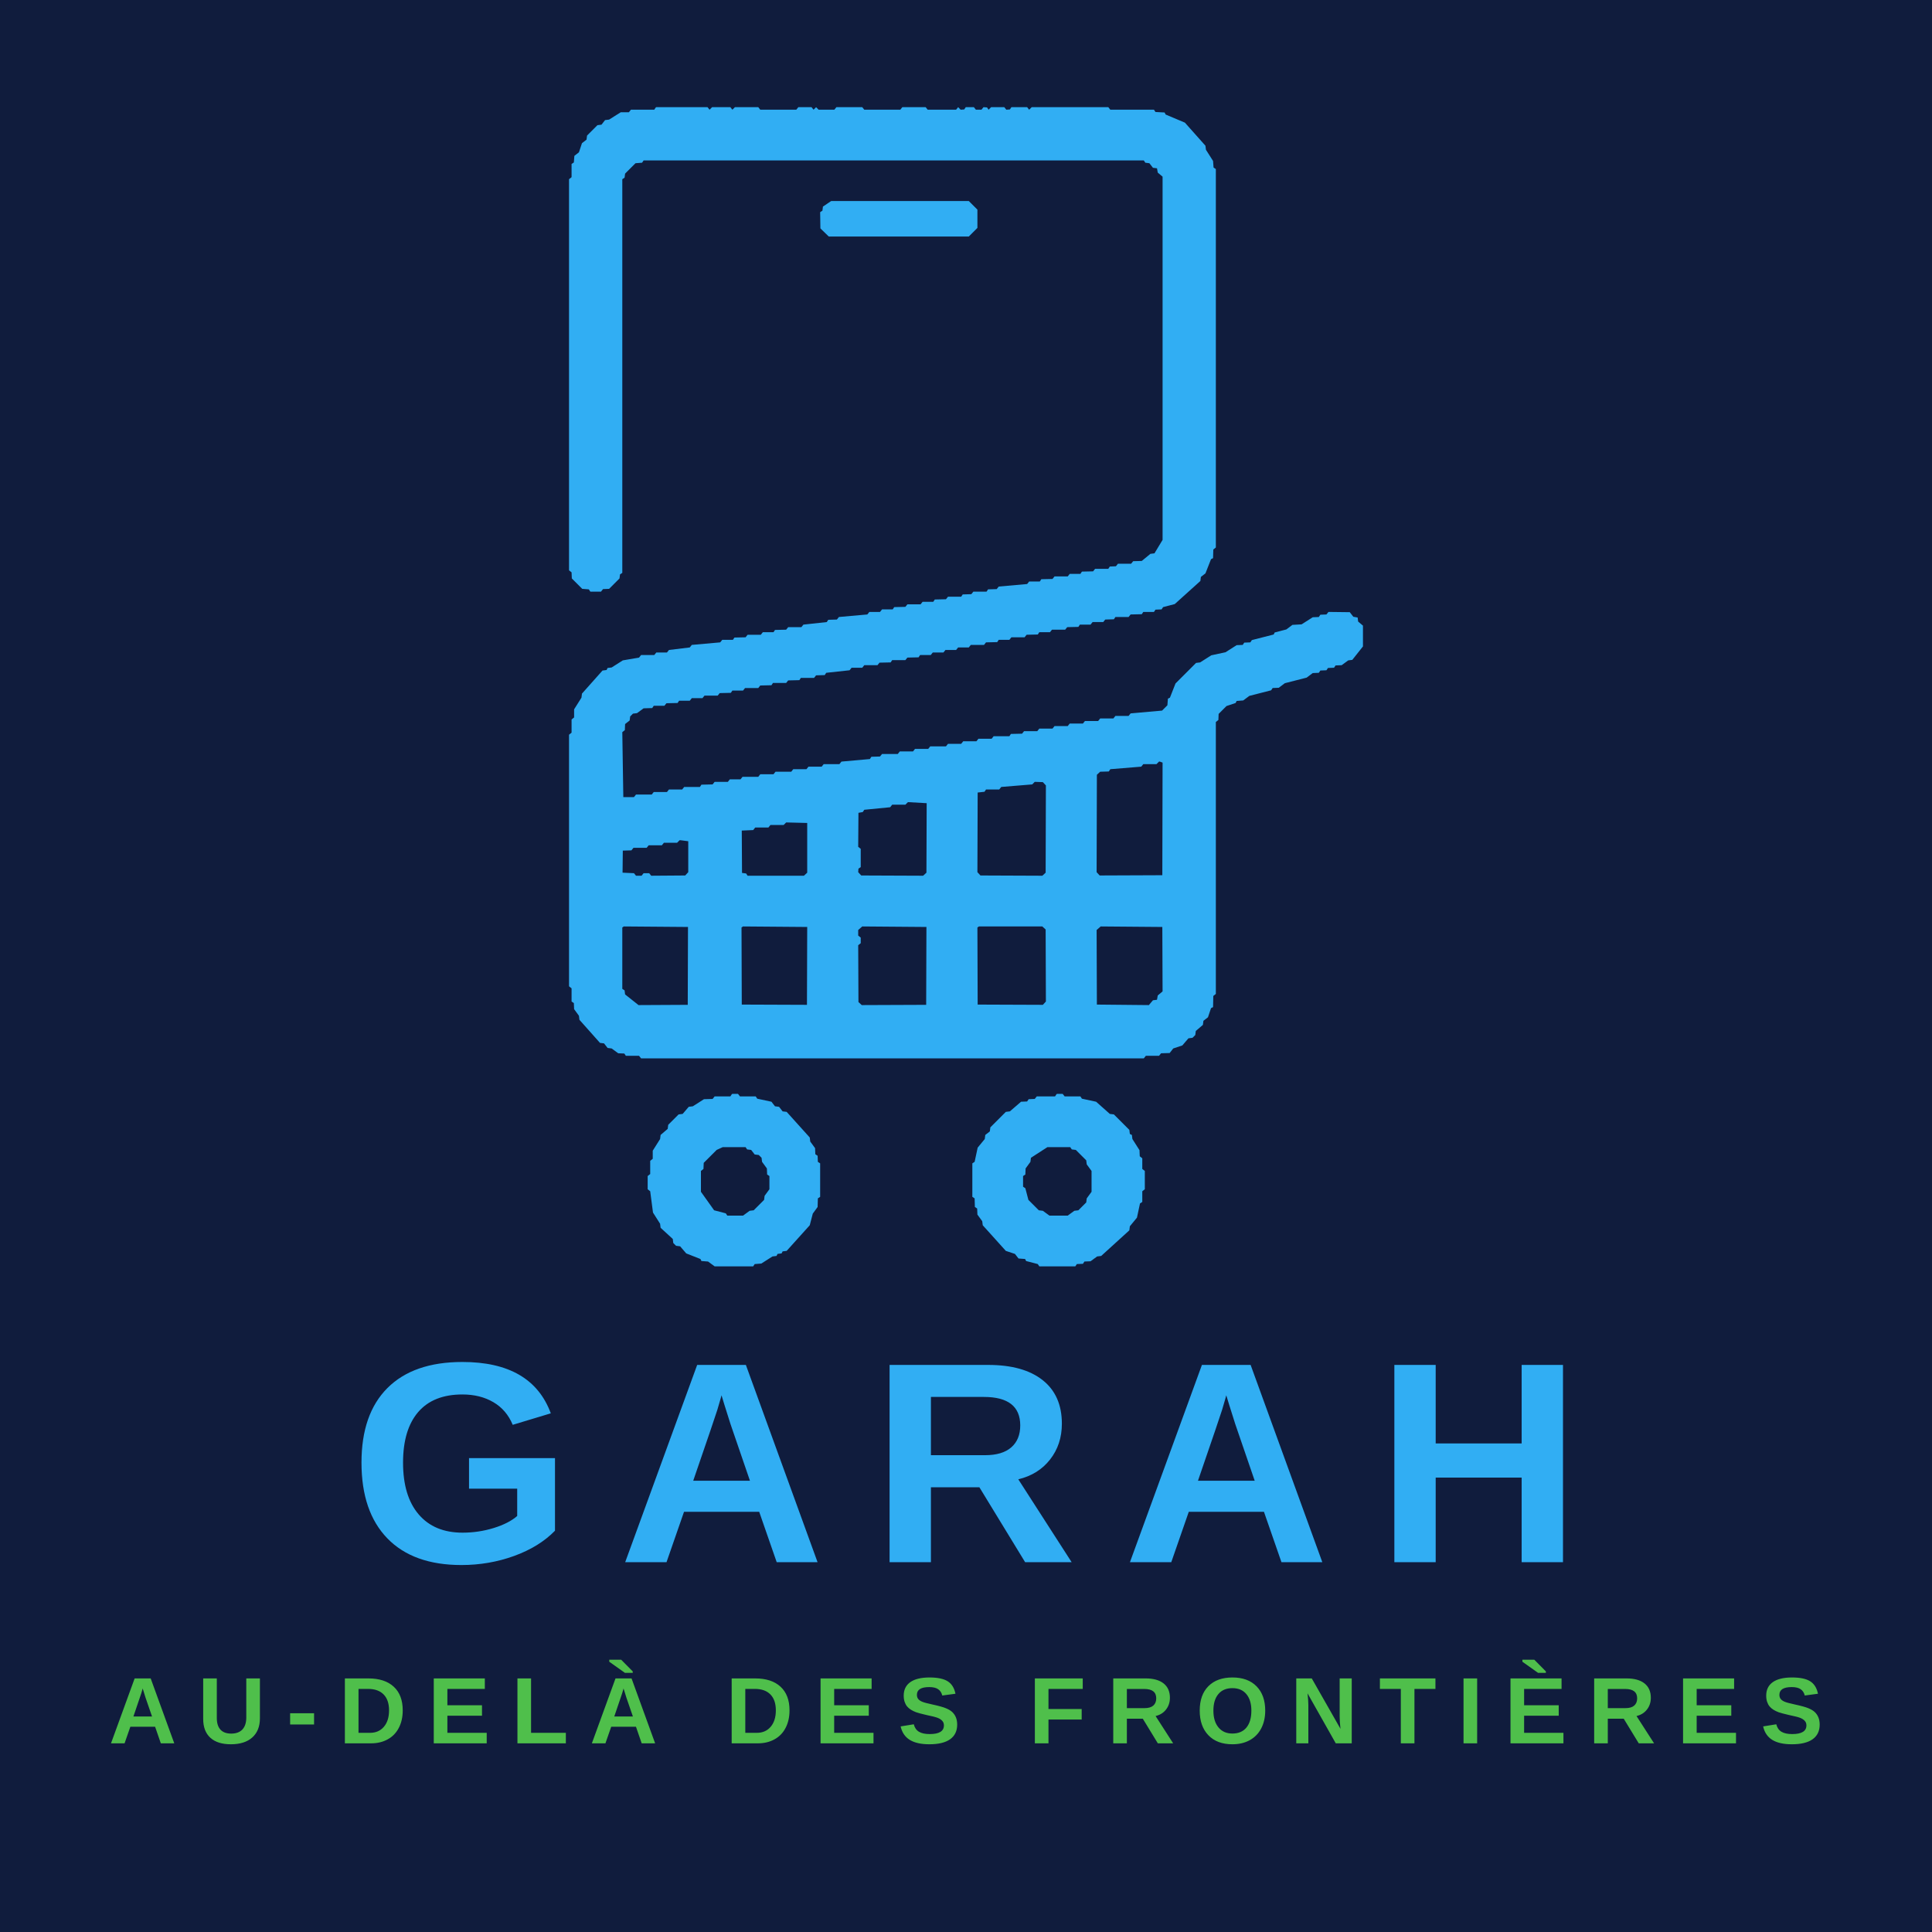
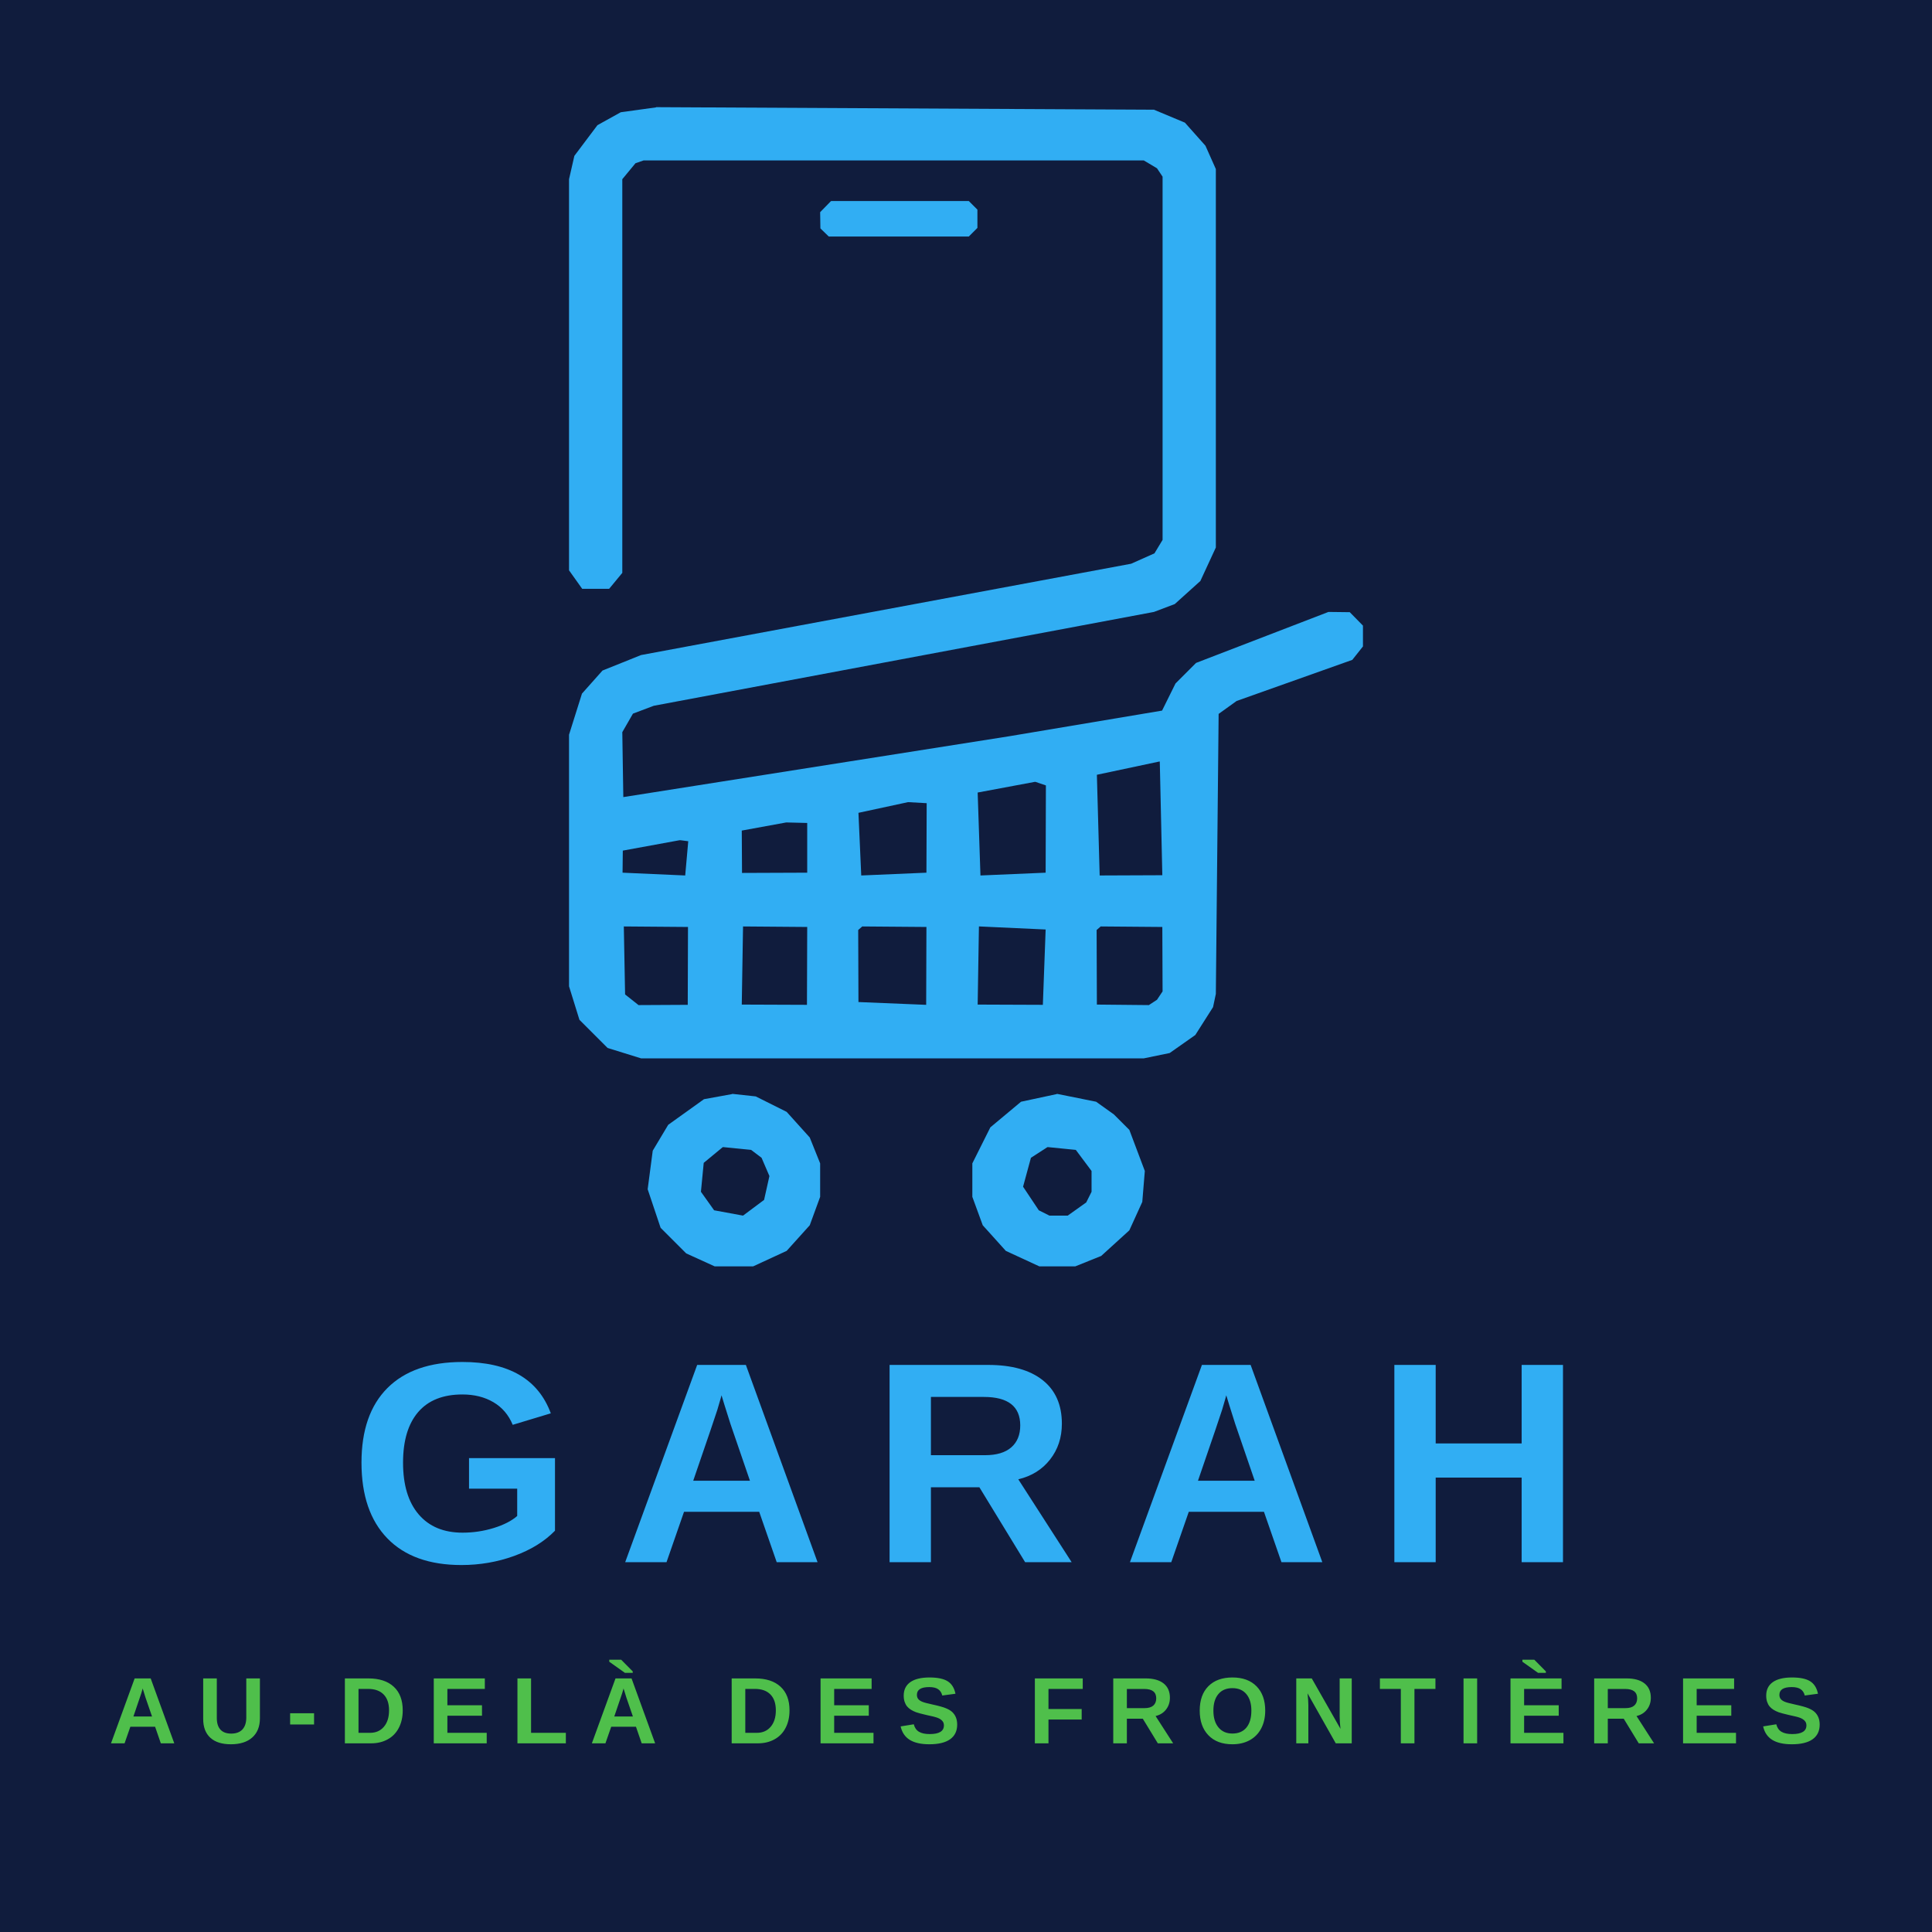
<svg xmlns="http://www.w3.org/2000/svg" viewBox="0 0 512 512" width="512" height="512" role="img" aria-label="GARAH">
  <rect width="512" height="512" fill="#101C3D" />
  <g transform="translate(150.8 28.4) scale(0.6722)">
-     <path fill="#31AEF3" fill-rule="evenodd" d="M34.4 0.0L54.6 0.0L55.4 1.0L56.4 0.0L63.6 0.0L64.4 1.0L65.4 0.0L74.6 0.0L75.4 1.0L89.6 1.0L90.4 0.0L95.6 0.0L96.4 1.0L97.4 0.0L98.4 1.0L104.6 1.0L105.4 0.0L115.6 0.0L116.4 1.0L130.6 1.0L131.4 0.0L140.6 0.0L141.4 1.0L152.6 1.0L153.4 0.0L154.4 1.0L155.8 0.9L156.4 0.0L159.6 0.0L160.4 1.0L162.6 1.0L163.4 0.0L164.8 0.1L165.4 1.0L166.4 0.0L171.6 0.0L172.4 1.0L173.8 0.9L174.4 0.0L180.6 0.0L181.4 1.0L182.4 0.0L212.6 0.0L213.4 1.0L230.6 1.0L231.2 1.9L234.8 2.1L235.2 2.9L242.8 6.1L250.9 15.2L251.1 16.8L253.9 21.2L254.1 23.8L255.0 24.4L255.0 173.6L254.0 174.4L253.9 177.8L253.1 178.2L250.9 183.8L249.1 185.2L248.9 186.8L238.8 195.9L234.2 197.1L233.6 198.0L231.2 198.1L230.6 199.0L226.4 199.0L225.8 199.9L221.4 200.0L220.6 201.0L215.4 201.0L214.8 201.9L211.4 202.0L210.6 203.0L206.4 203.0L205.6 204.0L201.4 204.0L200.8 204.9L196.4 205.0L195.6 206.0L190.4 206.0L189.6 207.0L185.4 207.0L184.8 207.9L180.4 208.0L179.6 209.0L174.4 209.0L173.6 210.0L169.4 210.0L168.8 210.9L164.4 211.0L163.6 212.0L158.4 212.0L157.6 213.0L153.4 213.0L152.6 214.0L148.4 214.0L147.6 215.0L143.4 215.0L142.6 216.0L138.4 216.0L137.8 216.9L133.4 217.0L132.6 218.0L127.4 218.0L126.8 218.9L122.4 219.0L121.6 220.0L116.4 220.0L115.6 221.0L111.4 221.0L110.6 222.0L101.4 223.0L100.8 223.9L97.4 224.0L96.6 225.0L91.4 225.0L90.8 225.9L86.4 226.0L85.6 227.0L80.4 227.0L79.8 227.9L75.4 228.0L74.6 229.0L69.4 229.0L68.6 230.0L64.4 230.0L63.8 230.9L59.4 231.0L58.6 232.0L53.4 232.0L52.6 233.0L48.4 233.0L47.6 234.0L43.4 234.0L42.8 234.9L38.4 235.0L37.6 236.0L33.4 236.0L32.8 236.9L29.4 237.0L26.8 238.9L25.2 239.1L24.1 240.2L23.9 241.8L22.1 243.2L22.0 245.6L21.0 246.4L21.4 272.0L25.6 272.0L26.4 271.0L32.6 271.0L33.4 270.0L38.6 270.0L39.4 269.0L44.6 269.0L45.4 268.0L51.6 268.0L52.2 267.1L56.6 267.0L57.4 266.0L62.6 266.0L63.4 265.0L67.6 265.0L68.4 264.0L74.6 264.0L75.4 263.0L80.6 263.0L81.4 262.0L87.6 262.0L88.4 261.0L93.6 261.0L94.4 260.0L99.6 260.0L100.4 259.0L106.6 259.0L107.4 258.0L118.6 257.0L119.2 256.1L122.6 256.0L123.4 255.0L129.6 255.0L130.4 254.0L135.6 254.0L136.4 253.0L141.6 253.0L142.4 252.0L148.6 252.0L149.4 251.0L154.6 251.0L155.4 250.0L160.6 250.0L161.4 249.0L166.6 249.0L167.4 248.0L173.6 248.0L174.2 247.1L178.6 247.0L179.4 246.0L184.6 246.0L185.4 245.0L190.6 245.0L191.4 244.0L196.6 244.0L197.4 243.0L202.6 243.0L203.4 242.0L208.6 242.0L209.4 241.0L214.6 241.0L215.4 240.0L220.6 240.0L221.4 239.0L233.8 237.9L235.9 235.8L236.1 233.2L236.9 232.8L239.1 227.2L247.2 219.1L248.8 218.9L253.2 216.1L258.8 214.9L263.2 212.1L265.6 212.0L266.2 211.1L268.6 211.0L269.2 210.1L277.8 207.9L278.2 207.1L282.8 205.9L285.2 204.1L288.8 203.9L293.2 201.1L295.6 201.0L296.2 200.1L298.6 200.0L299.4 199.0L307.8 199.1L309.2 200.9L310.9 201.2L311.1 202.8L313.0 204.4L313.0 212.6L308.8 217.9L307.2 218.1L304.6 220.0L302.2 220.1L301.6 221.0L299.2 221.1L298.6 222.0L296.2 222.1L295.6 223.0L293.2 223.1L290.8 224.9L282.2 227.1L279.8 228.9L277.4 229.0L276.8 229.9L268.2 232.1L265.8 233.9L263.2 234.1L262.8 234.9L259.2 236.1L256.1 239.2L256.0 241.6L255.0 242.4L255.0 349.6L254.0 350.4L253.9 354.8L253.1 355.2L251.9 358.8L250.1 360.2L249.9 361.8L247.1 364.2L246.9 365.8L245.8 366.9L244.2 367.1L241.8 369.9L238.2 371.1L236.8 372.9L233.4 373.0L232.6 374.0L227.4 374.0L226.6 375.0L28.4 375.0L27.6 374.0L22.4 374.0L21.8 373.1L19.4 373.0L16.8 371.1L15.2 370.9L13.8 369.1L12.2 368.9L4.1 359.8L3.9 358.2L2.0 355.6L1.9 353.2L1.0 352.6L1.0 347.4L0.0 346.6L0.0 247.4L1.0 246.6L1.0 241.4L2.0 240.6L2.0 237.4L4.9 232.8L5.1 231.2L13.2 222.1L14.8 221.9L15.2 221.1L16.8 220.9L21.2 218.1L27.6 217.0L28.4 216.0L33.6 216.0L34.4 215.0L38.6 215.0L39.4 214.0L47.6 213.0L48.4 212.0L59.6 211.0L60.4 210.0L64.6 210.0L65.2 209.1L69.6 209.0L70.4 208.0L75.6 208.0L76.4 207.0L80.6 207.0L81.2 206.1L85.6 206.0L86.4 205.0L91.6 205.0L92.4 204.0L101.6 203.0L102.2 202.1L105.6 202.0L106.4 201.0L117.6 200.0L118.4 199.0L122.6 199.0L123.4 198.0L127.6 198.0L128.2 197.1L132.6 197.0L133.4 196.0L138.6 196.0L139.4 195.0L143.6 195.0L144.2 194.1L148.6 194.0L149.4 193.0L154.6 193.0L155.2 192.1L158.6 192.0L159.4 191.0L164.6 191.0L165.2 190.1L168.6 190.0L169.4 189.0L180.6 188.0L181.4 187.0L185.6 187.0L186.2 186.1L190.6 186.0L191.4 185.0L196.6 185.0L197.4 184.0L201.6 184.0L202.2 183.1L206.6 183.0L207.4 182.0L212.6 182.0L213.2 181.1L215.6 181.0L216.4 180.0L221.6 180.0L222.4 179.0L225.8 178.9L229.2 176.1L230.8 175.9L234.0 170.6L234.0 27.4L232.1 25.8L231.8 24.1L230.2 23.9L228.8 22.1L227.2 21.9L226.6 21.0L29.4 21.0L28.8 21.9L26.2 22.1L22.1 26.2L21.9 27.8L21.0 28.4L21.0 183.6L20.1 184.2L19.9 185.8L15.8 189.9L13.4 190.0L12.6 191.0L8.4 191.0L7.8 190.1L5.2 189.9L1.1 185.8L1.0 183.4L0.0 182.6L0.0 28.4L1.0 27.6L1.0 22.4L1.9 21.8L2.1 19.2L3.9 17.8L5.1 14.2L6.9 12.8L7.1 11.2L11.2 7.1L12.8 6.9L14.2 5.1L15.8 4.9L20.4 2.0L23.6 2.0L24.4 1.0L33.6 1.0L34.2 0.1ZM103.4 37.0L157.6 37.0L161.0 40.4L161.0 47.6L157.6 51.0L102.4 51.0L99.1 47.8L99.0 41.4L99.9 40.8L100.1 39.2L103.2 37.1ZM232.6 258.0L231.6 259.0L226.4 259.0L225.6 260.0L213.4 261.0L212.8 261.9L209.4 262.0L208.1 263.2L208.0 301.6L209.2 302.9L233.9 302.8L234.0 258.4L232.9 258.0ZM183.6 266.0L182.6 267.0L170.4 268.0L169.6 269.0L164.4 269.0L163.8 269.9L161.1 270.2L161.0 301.6L162.2 302.9L186.6 303.0L187.9 301.8L188.0 267.4L186.8 266.1L183.9 266.0ZM133.6 274.0L132.6 275.0L127.4 275.0L126.6 276.0L116.4 277.0L115.8 277.9L114.1 278.2L114.0 291.6L115.0 292.4L115.0 299.6L114.1 300.2L114.0 301.6L115.2 302.9L139.6 303.0L140.9 301.8L141.0 274.4L133.9 274.0ZM85.6 282.0L84.6 283.0L79.4 283.0L78.6 284.0L73.4 284.0L72.6 285.0L68.1 285.2L68.2 301.9L69.8 302.1L70.4 303.0L92.6 303.0L93.9 301.8L93.9 282.2L85.9 282.0ZM43.6 289.0L42.6 290.0L37.4 290.0L36.6 291.0L31.4 291.0L30.6 292.0L25.4 292.0L24.6 293.0L21.2 293.1L21.1 301.8L25.6 302.0L26.4 303.0L28.6 303.0L29.4 302.0L31.6 302.0L32.4 303.0L45.8 302.9L47.0 301.6L47.0 289.4L43.9 289.0ZM21.6 323.0L21.0 323.4L21.0 347.6L21.9 348.2L22.1 349.8L27.4 354.0L46.8 353.9L46.9 323.2L21.9 323.0ZM68.6 323.0L68.0 323.4L68.1 353.8L93.8 353.9L93.9 323.2L68.9 323.0ZM115.6 323.0L114.0 324.4L114.0 326.6L115.0 327.4L115.0 329.6L114.0 330.4L114.1 352.8L115.4 354.0L140.8 353.9L140.9 323.2L115.9 323.0ZM161.6 323.0L161.0 323.4L161.1 353.8L186.8 353.9L188.0 352.6L187.9 324.2L186.6 323.0L161.9 323.0ZM209.6 323.0L208.0 324.4L208.1 353.8L228.6 354.0L230.2 352.1L231.8 351.9L232.1 350.2L234.0 348.6L233.9 323.2L209.9 323.0ZM64.4 389.0L66.6 389.0L67.4 390.0L73.6 390.0L74.2 390.9L79.8 392.1L81.2 393.9L82.8 394.1L84.2 395.9L85.8 396.1L94.9 406.2L95.1 407.8L97.0 410.4L97.1 412.8L98.0 413.4L98.1 415.8L99.0 416.4L99.0 429.6L98.1 430.2L98.0 433.6L96.1 436.2L94.9 440.8L85.8 450.9L84.2 451.1L83.8 451.9L82.2 452.1L81.8 452.9L80.2 453.1L75.8 455.9L73.2 456.1L72.6 457.0L57.4 457.0L54.8 455.1L52.2 454.9L51.8 454.1L46.2 451.9L43.8 449.1L42.2 448.9L41.1 447.8L40.9 446.2L36.1 441.8L35.9 440.2L33.1 435.8L32.0 427.4L31.0 426.6L31.0 421.4L32.0 420.6L32.0 415.4L33.0 414.6L33.0 411.4L35.9 406.8L36.1 405.2L38.9 402.8L39.1 401.2L43.2 397.1L44.8 396.9L47.2 394.1L48.8 393.9L53.2 391.1L56.6 391.0L57.4 390.0L63.6 390.0L64.2 389.1ZM192.4 389.0L194.6 389.0L195.4 390.0L201.6 390.0L202.2 390.9L207.8 392.1L213.2 396.9L214.8 397.1L220.9 403.2L221.1 404.8L221.9 405.2L222.1 406.8L224.9 411.2L225.0 413.6L226.0 414.4L226.0 418.6L227.0 419.4L227.0 426.6L226.0 427.4L226.0 431.6L225.1 432.2L223.9 437.8L221.1 441.2L220.9 442.8L209.8 452.9L208.2 453.1L205.6 455.0L203.2 455.1L202.6 456.0L200.2 456.1L199.6 457.0L185.4 457.0L184.8 456.1L180.2 454.9L179.8 454.1L177.2 453.9L175.8 452.1L172.2 450.9L163.1 440.8L162.9 439.2L161.0 436.6L160.9 434.2L160.0 433.6L159.9 430.2L159.0 429.6L159.0 416.4L159.9 415.8L161.1 410.2L163.9 406.8L164.1 405.2L165.9 403.8L166.1 402.2L172.2 396.1L173.8 395.9L178.2 392.1L180.6 392.0L181.2 391.1L183.6 391.0L184.4 390.0L191.6 390.0L192.2 389.1ZM60.6 410.0L58.2 411.1L53.1 416.2L53.0 418.6L52.0 419.4L52.0 427.6L57.2 434.9L61.8 436.1L62.4 437.0L68.6 437.0L71.2 435.1L72.8 434.9L76.9 430.8L77.1 429.2L79.0 426.6L79.0 421.4L78.1 420.8L78.0 418.4L76.1 415.8L75.9 414.2L74.8 413.1L73.2 412.9L71.8 411.1L70.2 410.9L69.6 410.0L60.9 410.0ZM188.6 410.0L182.1 414.2L181.9 415.8L180.0 418.4L179.9 420.8L179.0 421.4L179.0 425.6L179.9 426.2L181.1 430.8L185.2 434.9L186.8 435.1L189.4 437.0L196.6 437.0L199.2 435.1L200.8 434.9L203.9 431.8L204.1 430.2L206.0 427.6L206.0 419.4L204.1 416.8L203.9 415.2L199.8 411.1L198.2 410.9L197.6 410.0L188.9 410.0Z" />
+     <path fill="#31AEF3" fill-rule="evenodd" d="M34.4 0.0L230.6 1.0L242.8 6.1L250.9 15.2L255.0 24.4L255.0 173.6L248.9 186.8L238.8 195.9L230.6 199.0L33.4 236.0L25.2 239.1L21.0 246.4L21.4 272.0L173.6 248.0L233.8 237.9L239.1 227.2L247.2 219.1L299.4 199.0L307.8 199.1L313.0 204.4L313.0 212.6L308.8 217.9L263.2 234.1L256.1 239.2L255.0 349.6L253.9 354.8L246.9 365.8L236.8 372.9L226.6 375.0L28.4 375.0L15.2 370.9L4.1 359.8L0.0 346.6L0.0 247.4L5.1 231.2L13.2 222.1L28.4 216.0L221.6 180.0L230.8 175.9L234.0 170.6L234.0 27.4L231.8 24.1L226.6 21.0L29.4 21.0L26.2 22.1L21.0 28.4L21.0 183.6L15.8 189.9L5.2 189.9L0.0 182.6L0.0 28.4L2.1 19.2L11.2 7.1L20.4 2.0L34.2 0.1ZM103.4 37.0L157.6 37.0L161.0 40.4L161.0 47.6L157.6 51.0L102.4 51.0L99.1 47.8L99.0 41.4L103.2 37.1ZM232.6 258.0L208.1 263.2L209.2 302.9L233.9 302.8L232.9 258.0ZM183.6 266.0L161.1 270.2L162.2 302.9L187.9 301.8L188.0 267.4L183.9 266.0ZM133.6 274.0L114.1 278.2L115.2 302.9L140.9 301.8L141.0 274.4L133.9 274.0ZM85.6 282.0L68.1 285.2L68.2 301.9L93.9 301.8L93.9 282.2L85.9 282.0ZM43.6 289.0L21.2 293.1L21.1 301.8L45.8 302.9L47.0 289.4L43.9 289.0ZM21.6 323.0L22.1 349.8L27.4 354.0L46.8 353.9L46.9 323.2L21.9 323.0ZM68.6 323.0L68.1 353.8L93.8 353.9L93.9 323.2L68.9 323.0ZM115.6 323.0L114.0 324.4L114.1 352.8L140.8 353.9L140.9 323.2L115.9 323.0ZM161.6 323.0L161.1 353.8L186.8 353.9L187.9 324.2L161.9 323.0ZM209.6 323.0L208.0 324.4L208.1 353.8L228.6 354.0L231.8 351.9L234.0 348.6L233.9 323.2L209.9 323.0ZM64.4 389.0L73.6 390.0L85.8 396.1L94.9 406.2L99.0 416.4L99.0 429.6L94.9 440.8L85.8 450.9L72.6 457.0L57.4 457.0L46.2 451.9L36.1 441.8L31.0 426.6L33.0 411.4L39.1 401.2L53.2 391.1L64.2 389.1ZM192.4 389.0L207.8 392.1L214.8 397.1L220.9 403.2L227.0 419.4L226.0 431.6L220.9 442.8L209.8 452.9L199.6 457.0L185.4 457.0L172.2 450.9L163.1 440.8L159.0 429.6L159.0 416.4L166.1 402.2L178.2 392.1L192.2 389.1ZM60.6 410.0L53.1 416.2L52.0 427.6L57.2 434.9L68.6 437.0L76.9 430.8L79.0 421.4L75.9 414.2L71.8 411.1L60.9 410.0ZM188.6 410.0L182.1 414.2L179.0 425.6L185.2 434.9L189.4 437.0L196.6 437.0L203.9 431.8L206.0 427.6L206.0 419.4L199.8 411.1L188.9 410.0Z" />
  </g>
  <text x="256" y="414" text-anchor="middle" font-family="Arial, Helvetica, sans-serif" font-weight="700" font-size="76" letter-spacing="12" fill="#31AEF3">GARAH</text>
  <text x="256" y="462" text-anchor="middle" font-family="Arial, Helvetica, sans-serif" font-weight="600" font-size="25" letter-spacing="5.5" fill="#4FBF4B">AU-DELÀ DES FRONTIÈRES</text>
</svg>
